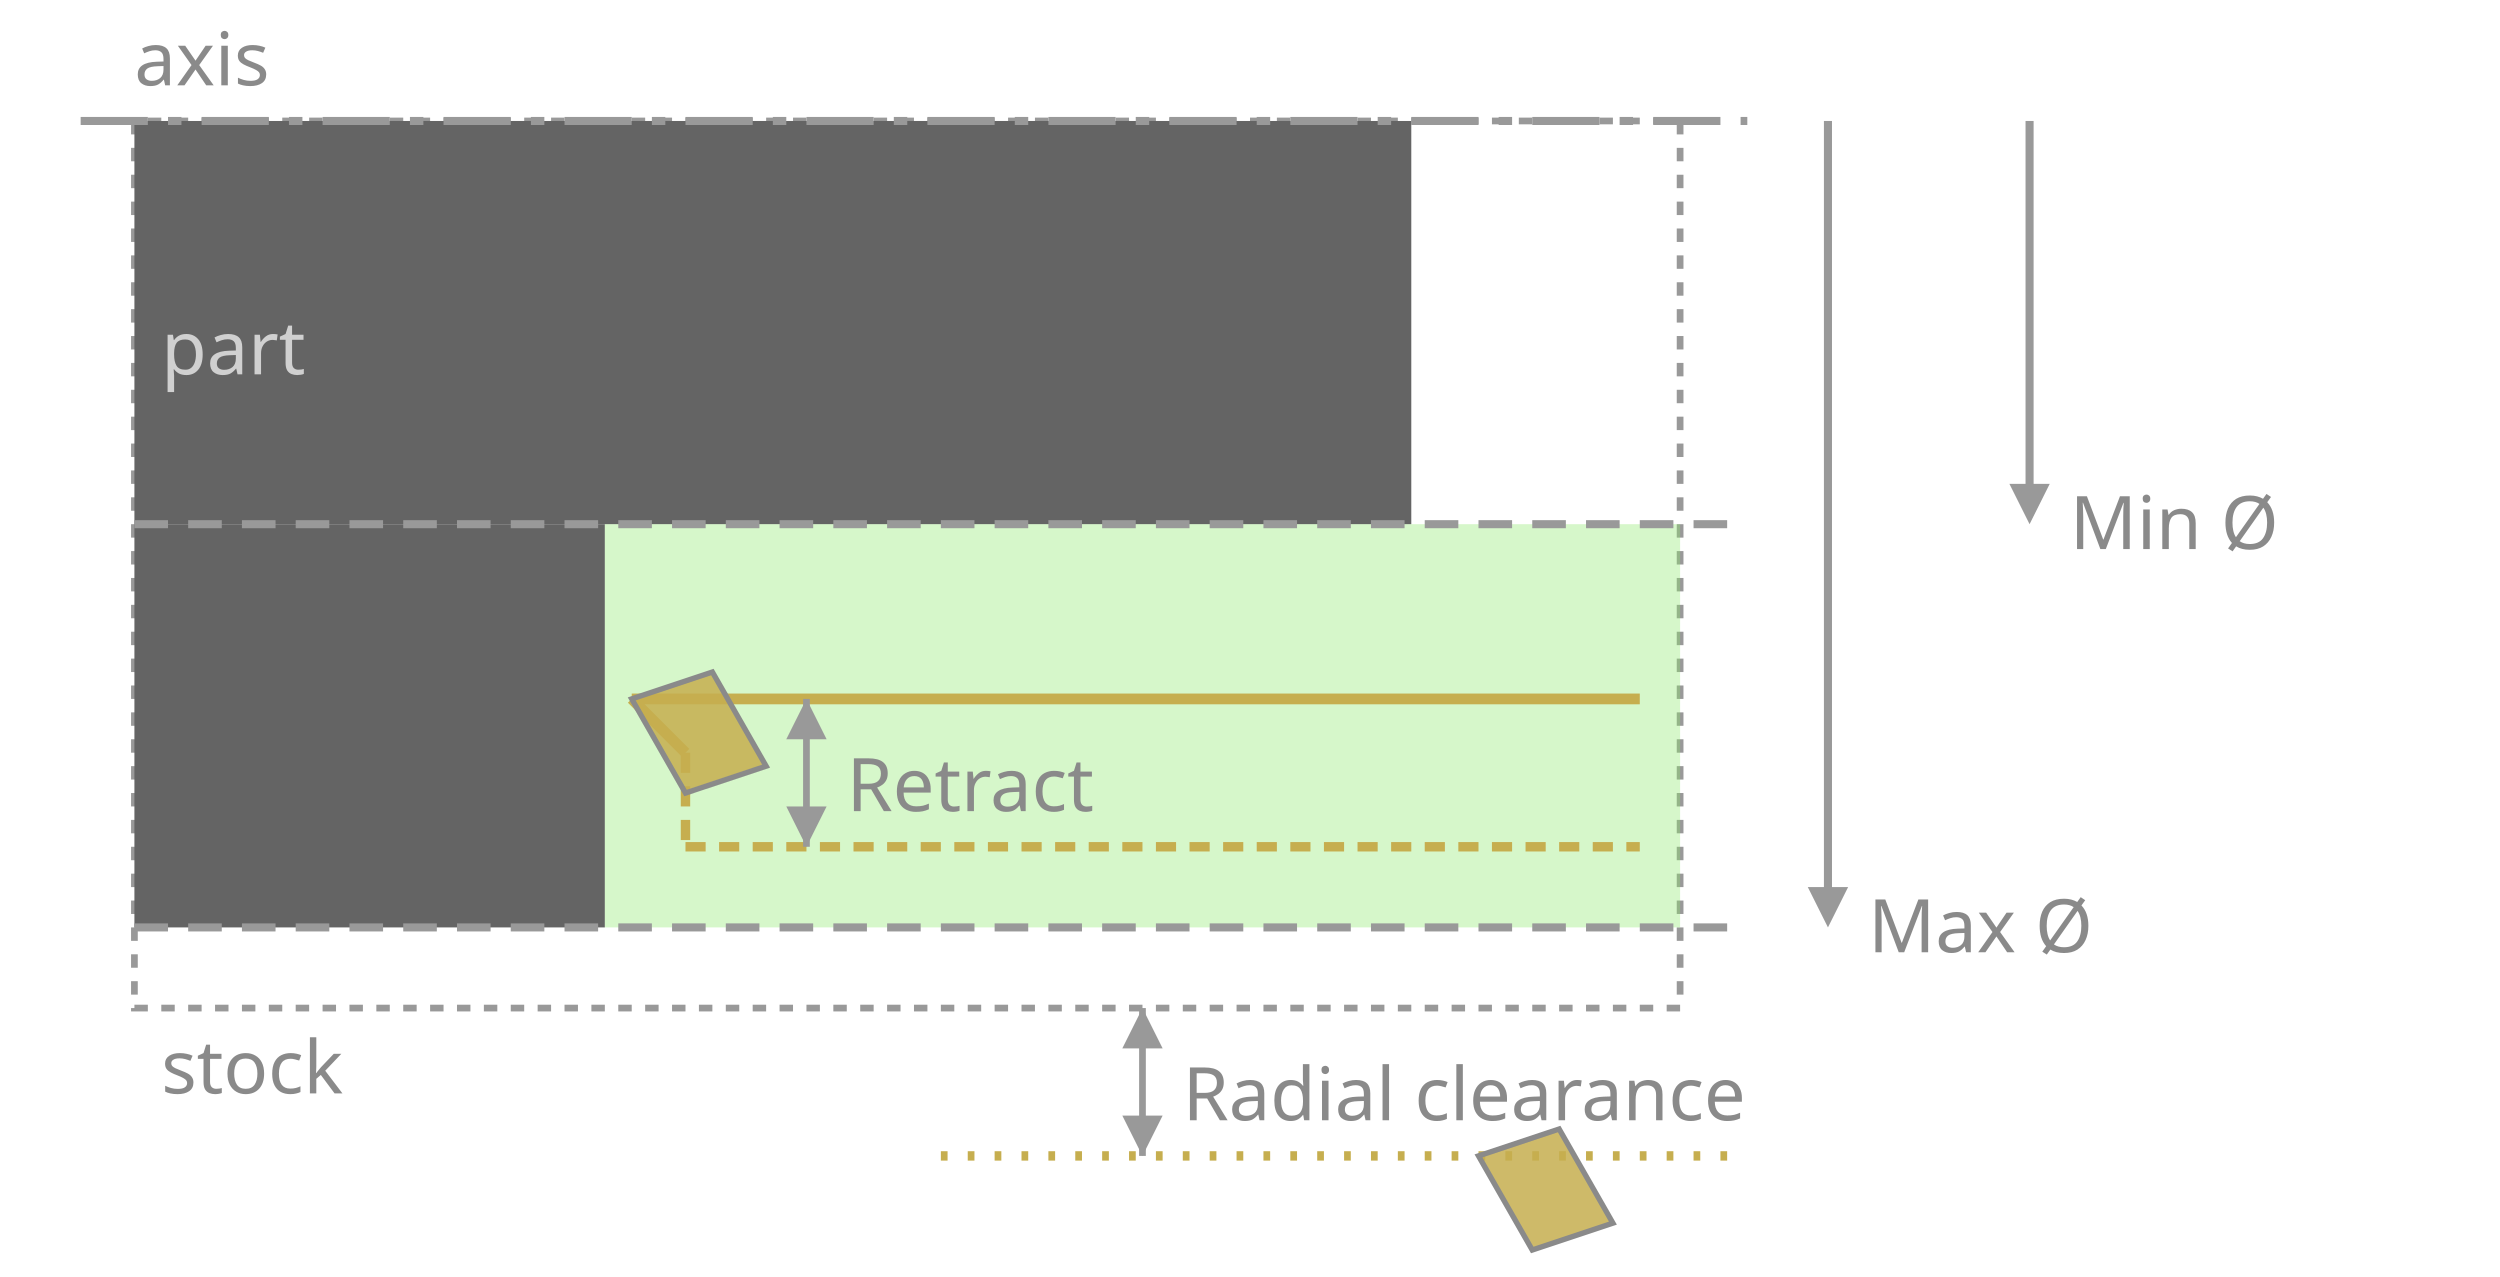
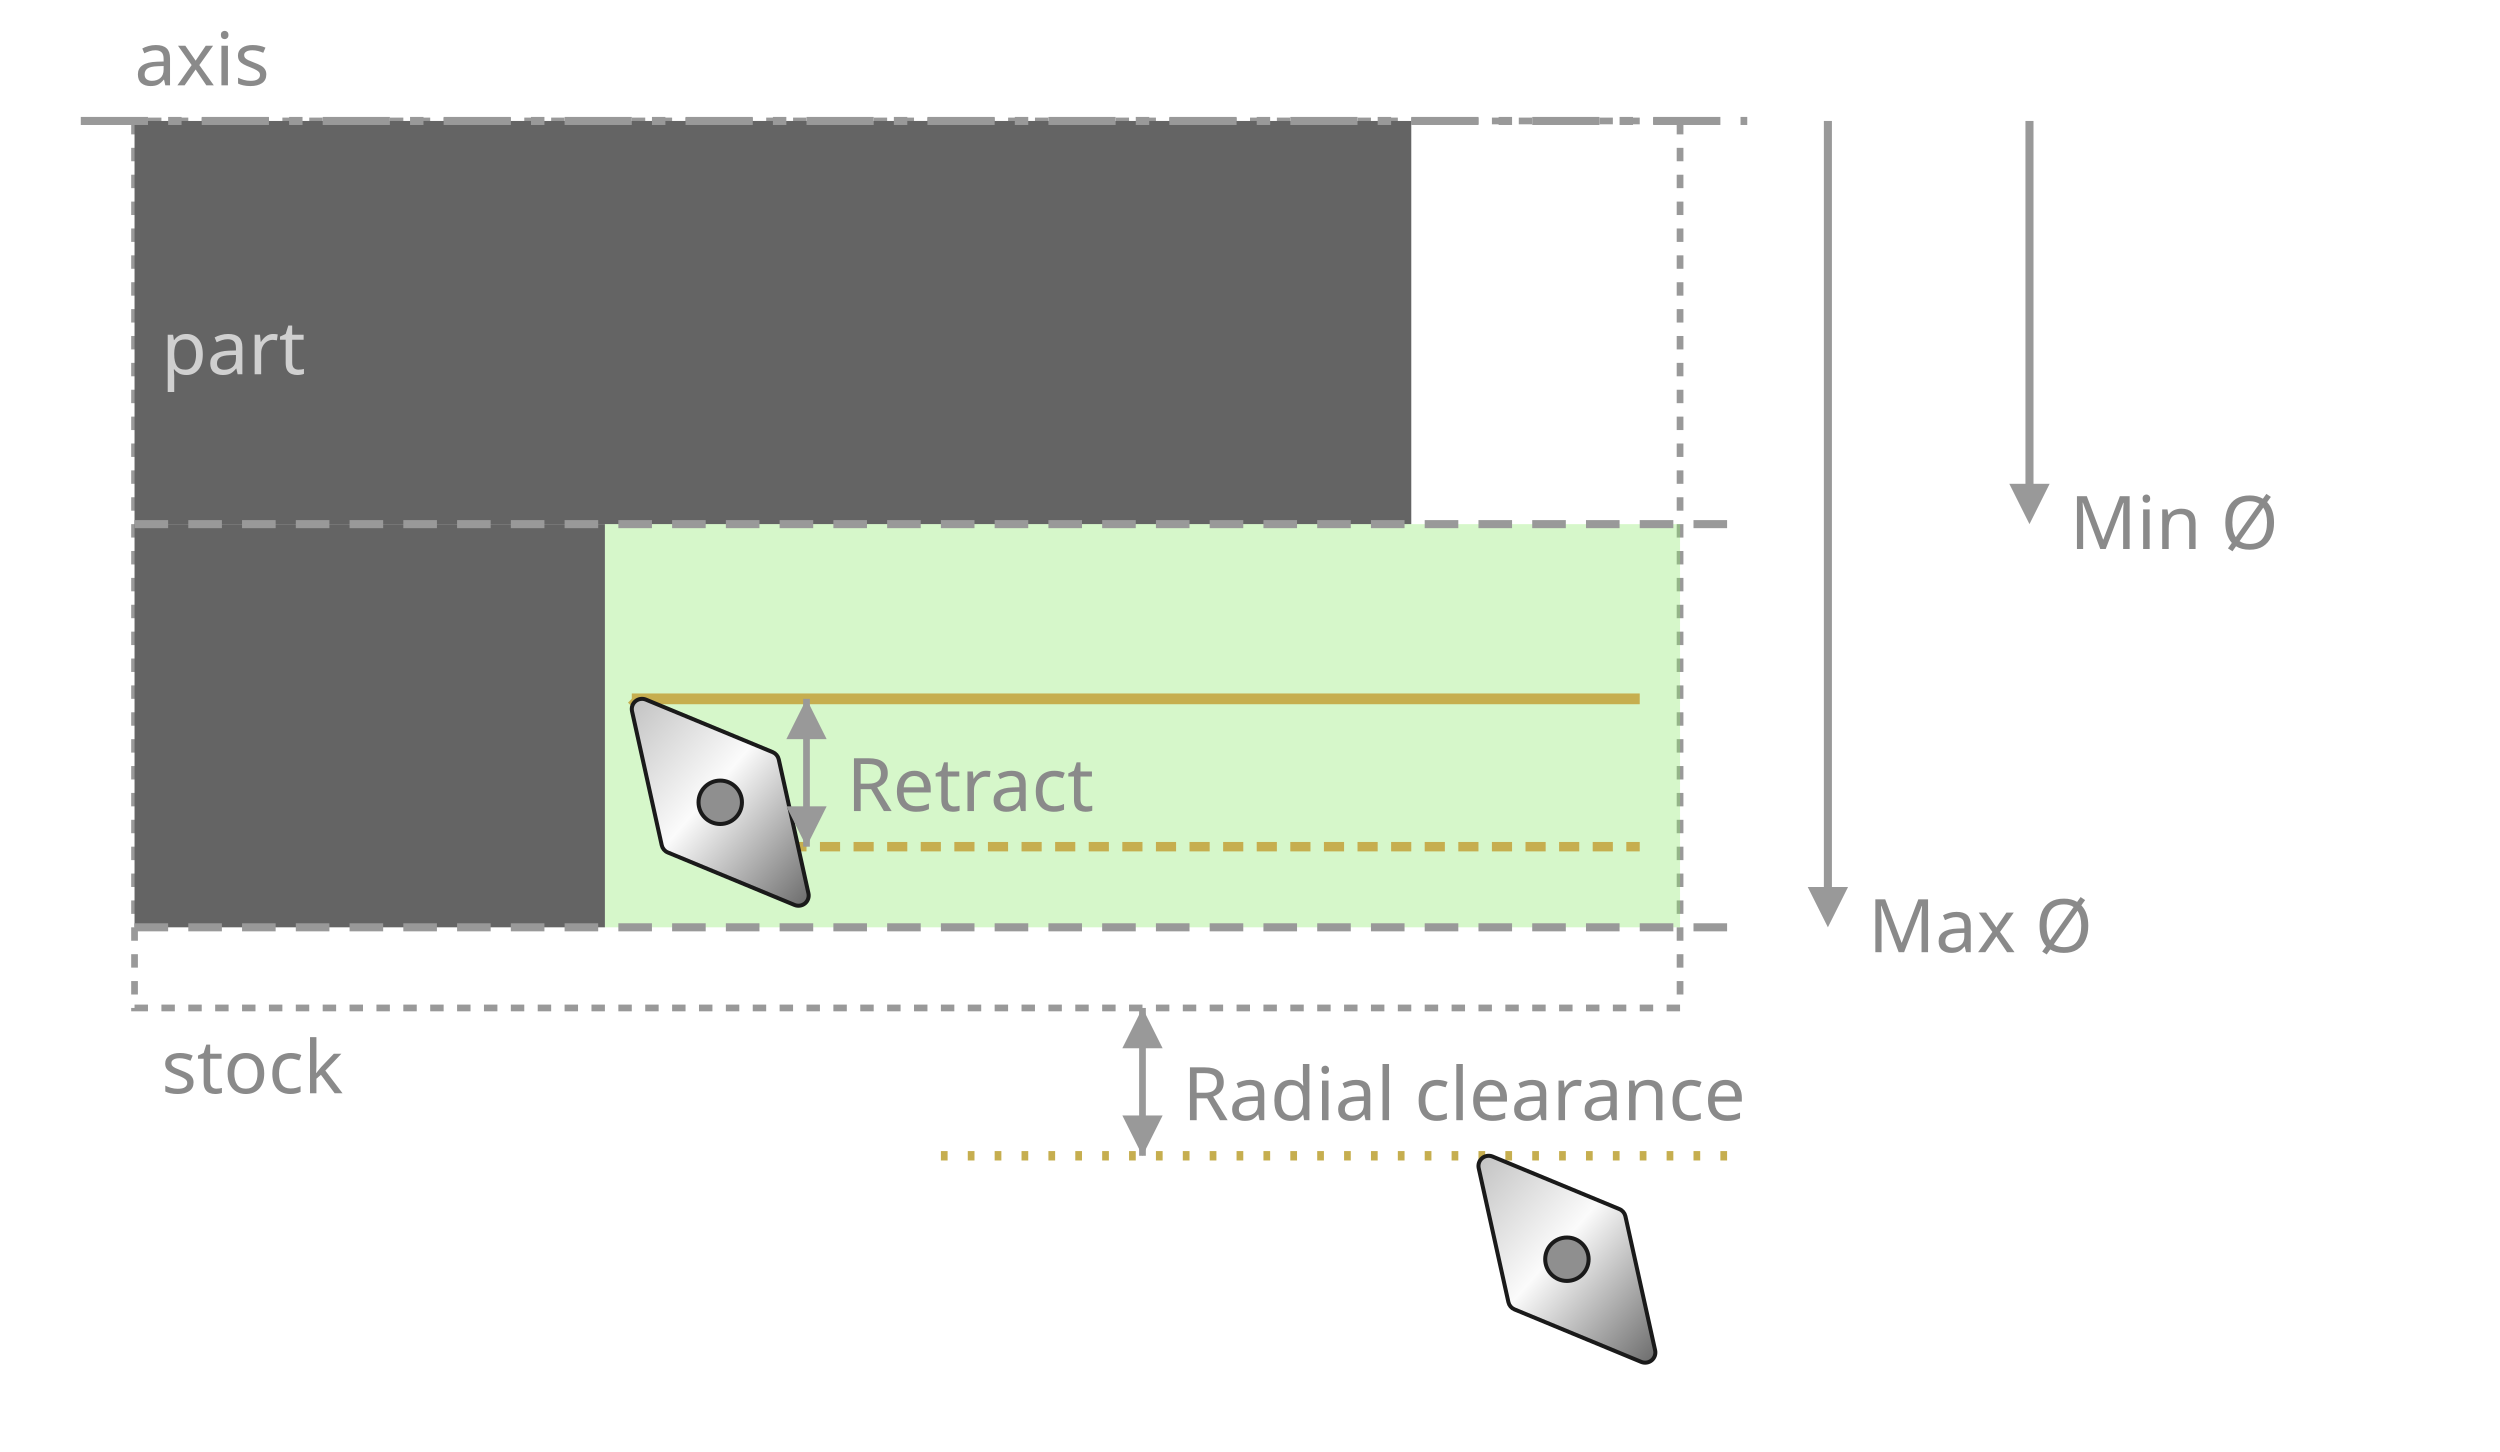
- <svg xmlns="http://www.w3.org/2000/svg" width="372" height="190" viewBox="0 0 372 190">
+ <svg xmlns="http://www.w3.org/2000/svg" width="484" height="281" viewBox="0 0 372 216">
+   <defs>
+     <linearGradient id="steel" x1="0" y1="1" x2="1" y2="0">
+       <stop id="steel-0" offset="0" style="stop-color:#c2c2c2;stop-opacity:1" />
+       <stop id="steel-1" offset="0.45" style="stop-color:#fbfbfb;stop-opacity:1" />
+       <stop id="steel-2" offset="1" style="stop-color:#6b6b6b;stop-opacity:1" />
+     </linearGradient>
+   </defs>
  <g transform="matrix(1,0,0,-1,0,190)">
    <rect x="20" y="40" width="230" height="132" style="fill:none;stroke:#999999;stroke-width:1;stroke-dasharray:2,2" />
    <rect x="20" y="112" width="190" height="60" style="fill:#646464;stroke:none" />
    <rect x="20" y="52" width="70" height="60" style="fill:#646464;stroke:none" />
    <rect x="90" y="52" width="160" height="60" style="fill:#8be869;fill-opacity:0.35;stroke:none" />
    <path d="M 20,52 L 260,52" style="fill:none;stroke:#999999;stroke-width:1.2;stroke-dasharray:5,3" />
    <path d="M 20,112 L 260,112" style="fill:none;stroke:#999999;stroke-width:1.2;stroke-dasharray:5,3" />
    <path d="M 12,172 L 260,172" style="fill:none;stroke:#999999;stroke-width:1.2;stroke-dasharray:10,3,2,3" />
    <text x="20" y="185" style="font-family:sans-serif;font-size:11px;fill:#8a8a8a;text-anchor:start" transform="matrix(1,0,0,-1,0,362.30)">axis</text>
    <text x="24" y="35" style="font-family:sans-serif;font-size:11px;fill:#8a8a8a;text-anchor:start" transform="matrix(1,0,0,-1,0,62.30)">stock</text>
    <text x="24" y="142" style="font-family:sans-serif;font-size:11px;fill:#d0d0d0;text-anchor:start" transform="matrix(1,0,0,-1,0,276.30)">part</text>
    <path d="M 272,172 L 272,55.0" style="fill:none;stroke:#999999;stroke-width:1.2" />
    <path d="M 272,52 l -3,6 h 6 Z" style="fill:#999999;stroke:none" />
    <text x="278" y="56" style="font-family:sans-serif;font-size:11px;fill:#8a8a8a;text-anchor:start" transform="matrix(1,0,0,-1,0,104.30)">Max Ø</text>
    <path d="M 302,172 L 302,115.0" style="fill:none;stroke:#999999;stroke-width:1.2" />
    <path d="M 302,112 l -3,6 h 6 Z" style="fill:#999999;stroke:none" />
    <text x="308" y="116" style="font-family:sans-serif;font-size:11px;fill:#8a8a8a;text-anchor:start" transform="matrix(1,0,0,-1,0,224.30)">Min Ø</text>
    <path d="M 244,86 L 94,86" style="fill:none;stroke:#c6ae4f;stroke-width:1.6" />
    <path d="M 94,86 L 102,78" style="fill:none;stroke:#c6ae4f;stroke-width:1.6" />
    <path d="M 102,78 L 102,64" style="fill:none;stroke:#c6ae4f;stroke-width:1.4;stroke-dasharray:3,2" />
    <path d="M 102,64 L 244,64" style="fill:none;stroke:#c6ae4f;stroke-width:1.4;stroke-dasharray:3,2" />
-     <path d="M 94,86 l 8,-14 l 12,4 l -8,14 Z" style="fill:#c6ae4f;fill-opacity:0.85;stroke:#8a8a8a;stroke-width:0.8" />
+     <g transform="translate(94,86) scale(0.2,0.2) translate(-58,-240)">
+       <path d="M 68.51,239.42 L 162.83,200.35 A 7.60 7.60 0 0 0 167.34,194.98 L 189.44,95.30 A 7.60 7.60 0 0 0 179.11,86.63 L 84.79,125.70 A 7.60 7.60 0 0 0 80.28,131.08 L 58.18,230.76 A 7.60 7.60 0 0 0 68.51,239.42 Z" style="fill:url(#steel);stroke:#1a1a1a;stroke-width:3" />
+       <circle cx="123.81" cy="163.03" r="16.15" style="fill:#8f8f8f;stroke:#1a1a1a;stroke-width:3" />
+     </g>
    <path d="M 120,86 L 120,64" style="fill:none;stroke:#999999;stroke-width:1.0" />
    <path d="M 120,86 l -3,-6 h 6 Z" style="fill:#999999;stroke:none" />
    <path d="M 120,64 l -3,6 h 6 Z" style="fill:#999999;stroke:none" />
    <text x="126" y="77" style="font-family:sans-serif;font-size:11px;fill:#8a8a8a;text-anchor:start" transform="matrix(1,0,0,-1,0,146.30)">Retract</text>
    <path d="M 140,18 L 260,18" style="fill:none;stroke:#c6ae4f;stroke-width:1.4;stroke-dasharray:1,3" />
-     <path d="M 220,18 l 8,-14 l 12,4 l -8,14 Z" style="fill:#c6ae4f;fill-opacity:0.85;stroke:#8a8a8a;stroke-width:0.8" />
+     <g transform="translate(220,18) scale(0.2,0.2) translate(-58,-240)">
+       <path d="M 68.51,239.42 L 162.83,200.35 A 7.60 7.60 0 0 0 167.34,194.98 L 189.44,95.30 A 7.60 7.60 0 0 0 179.11,86.63 L 84.79,125.70 A 7.60 7.60 0 0 0 80.28,131.08 L 58.18,230.76 A 7.60 7.60 0 0 0 68.51,239.42 Z" style="fill:url(#steel);stroke:#1a1a1a;stroke-width:3" />
+       <circle cx="123.81" cy="163.03" r="16.15" style="fill:#8f8f8f;stroke:#1a1a1a;stroke-width:3" />
+     </g>
    <path d="M 170,40 L 170,18" style="fill:none;stroke:#999999;stroke-width:1.0" />
    <path d="M 170,40 l -3,-6 h 6 Z" style="fill:#999999;stroke:none" />
    <path d="M 170,18 l -3,6 h 6 Z" style="fill:#999999;stroke:none" />
    <text x="176" y="31" style="font-family:sans-serif;font-size:11px;fill:#8a8a8a;text-anchor:start" transform="matrix(1,0,0,-1,0,54.30)">Radial clearance</text>
  </g>
</svg>
